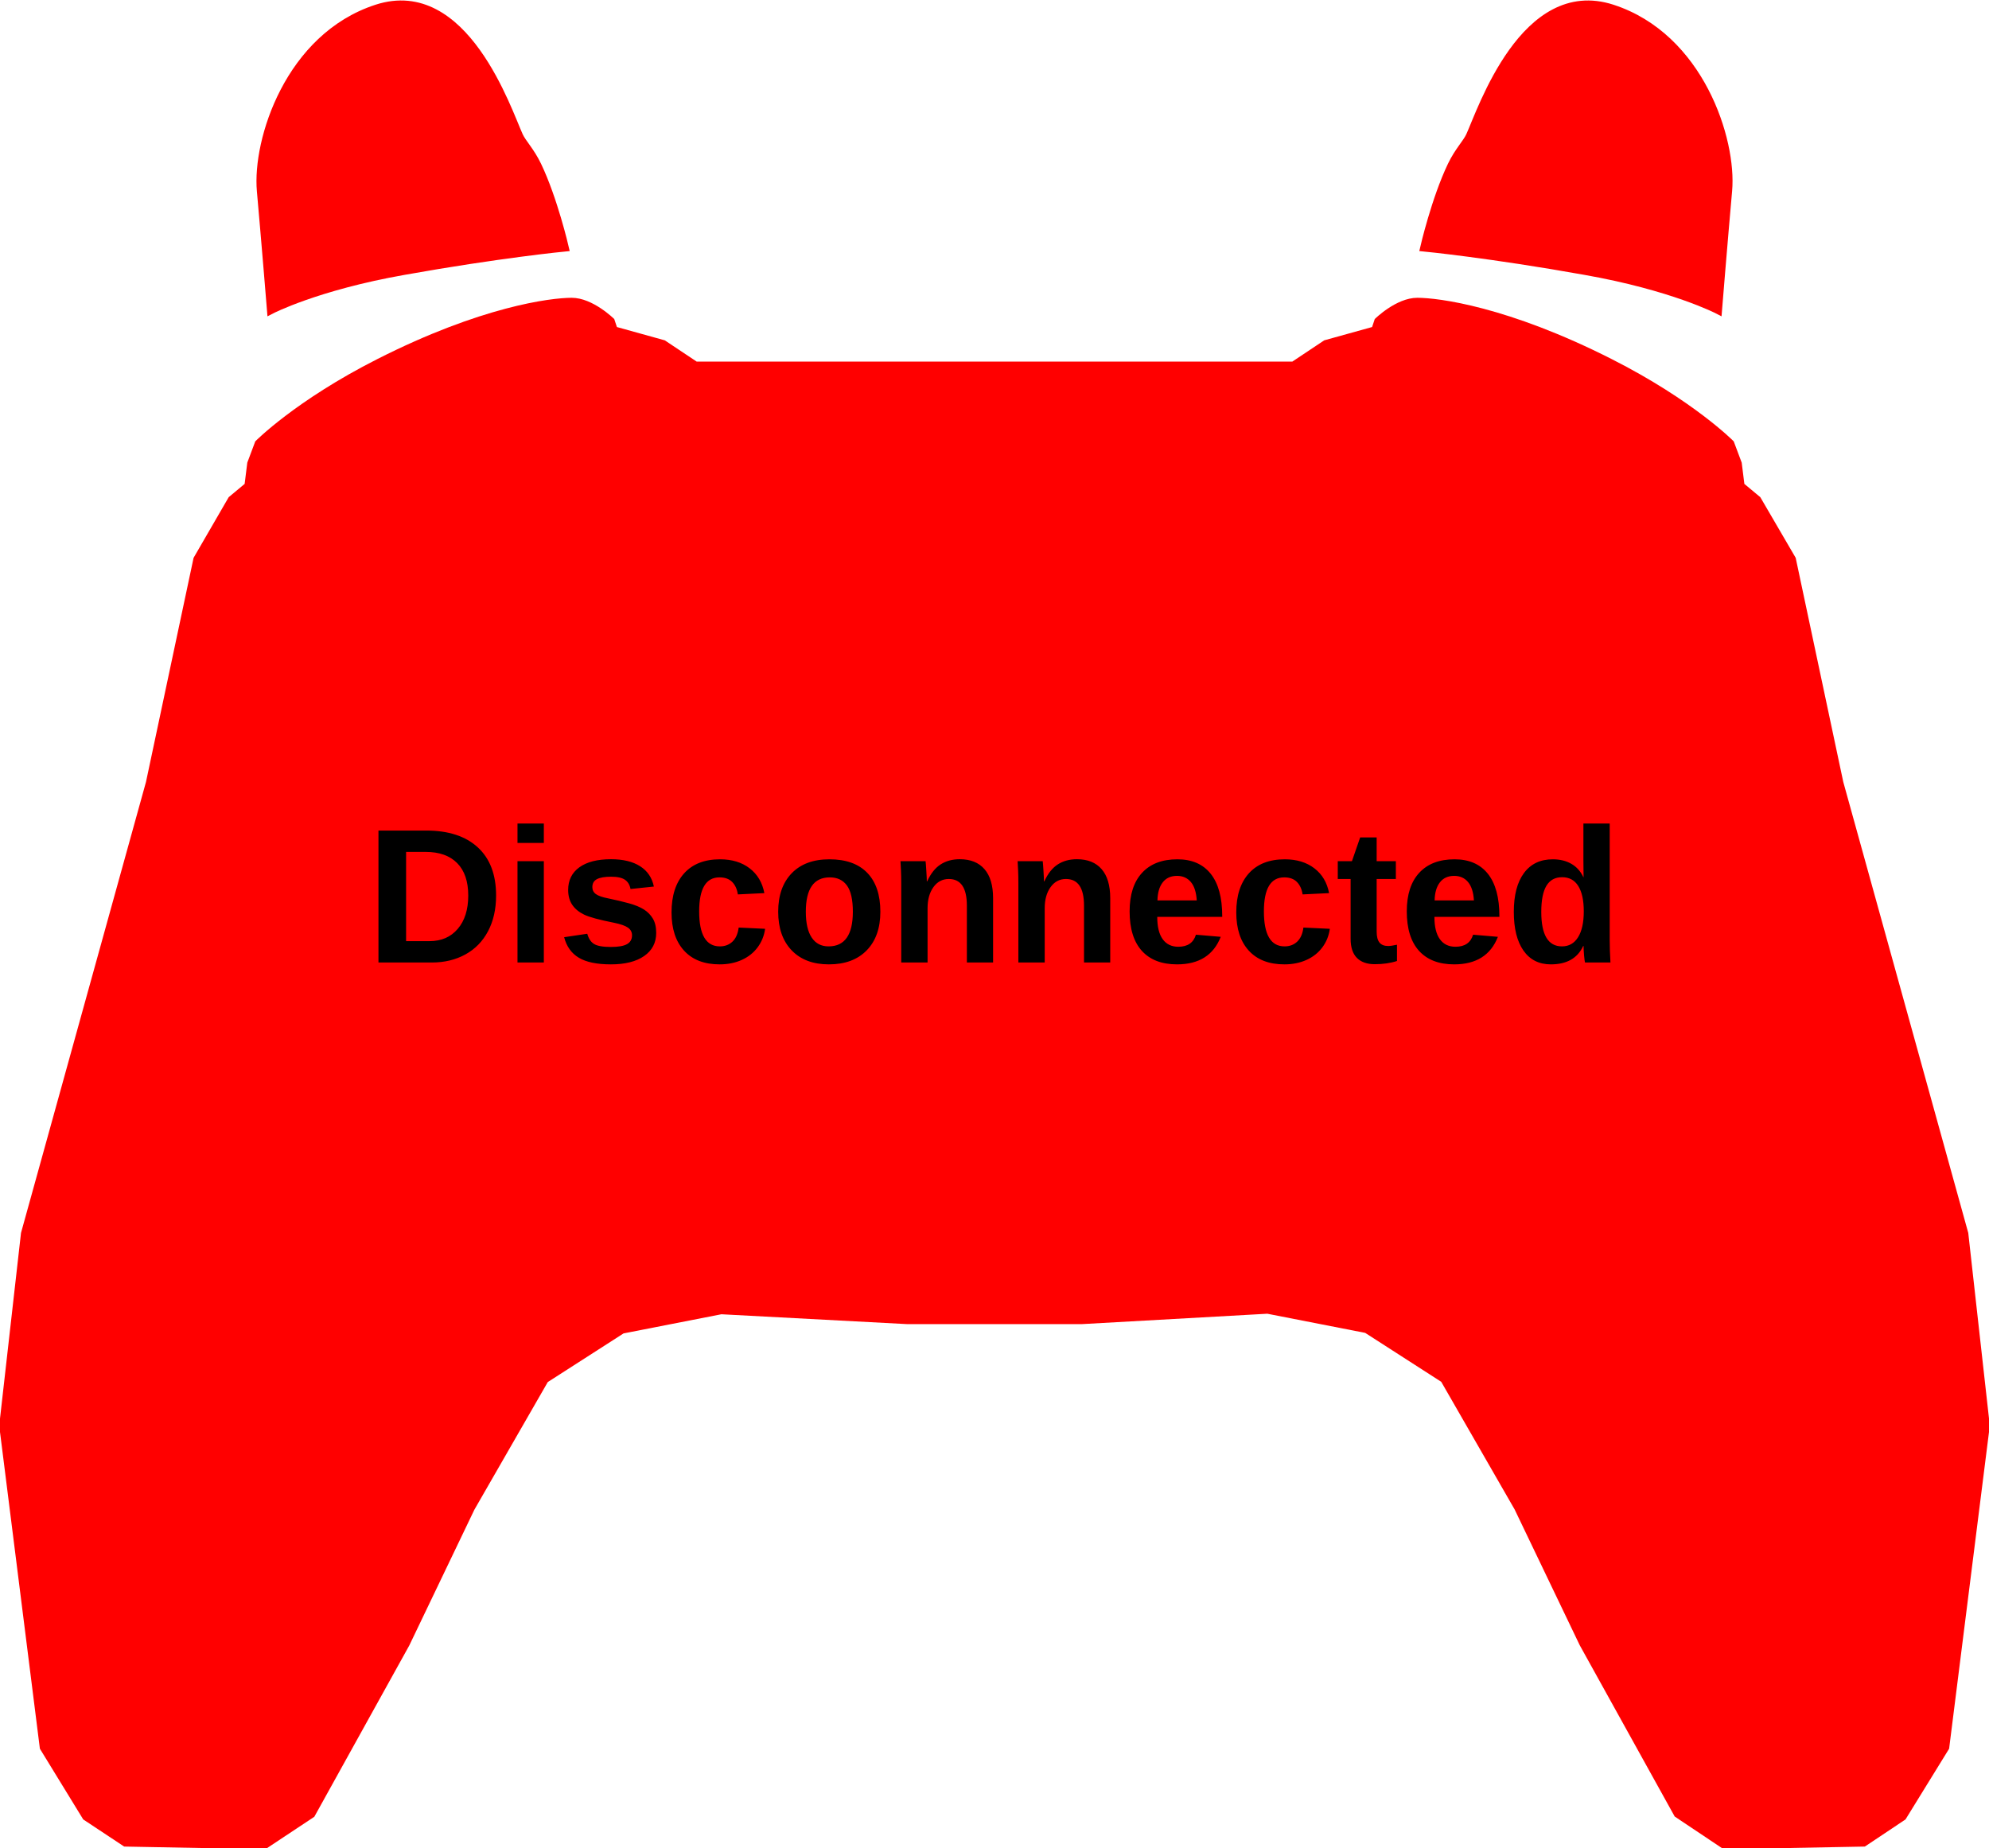
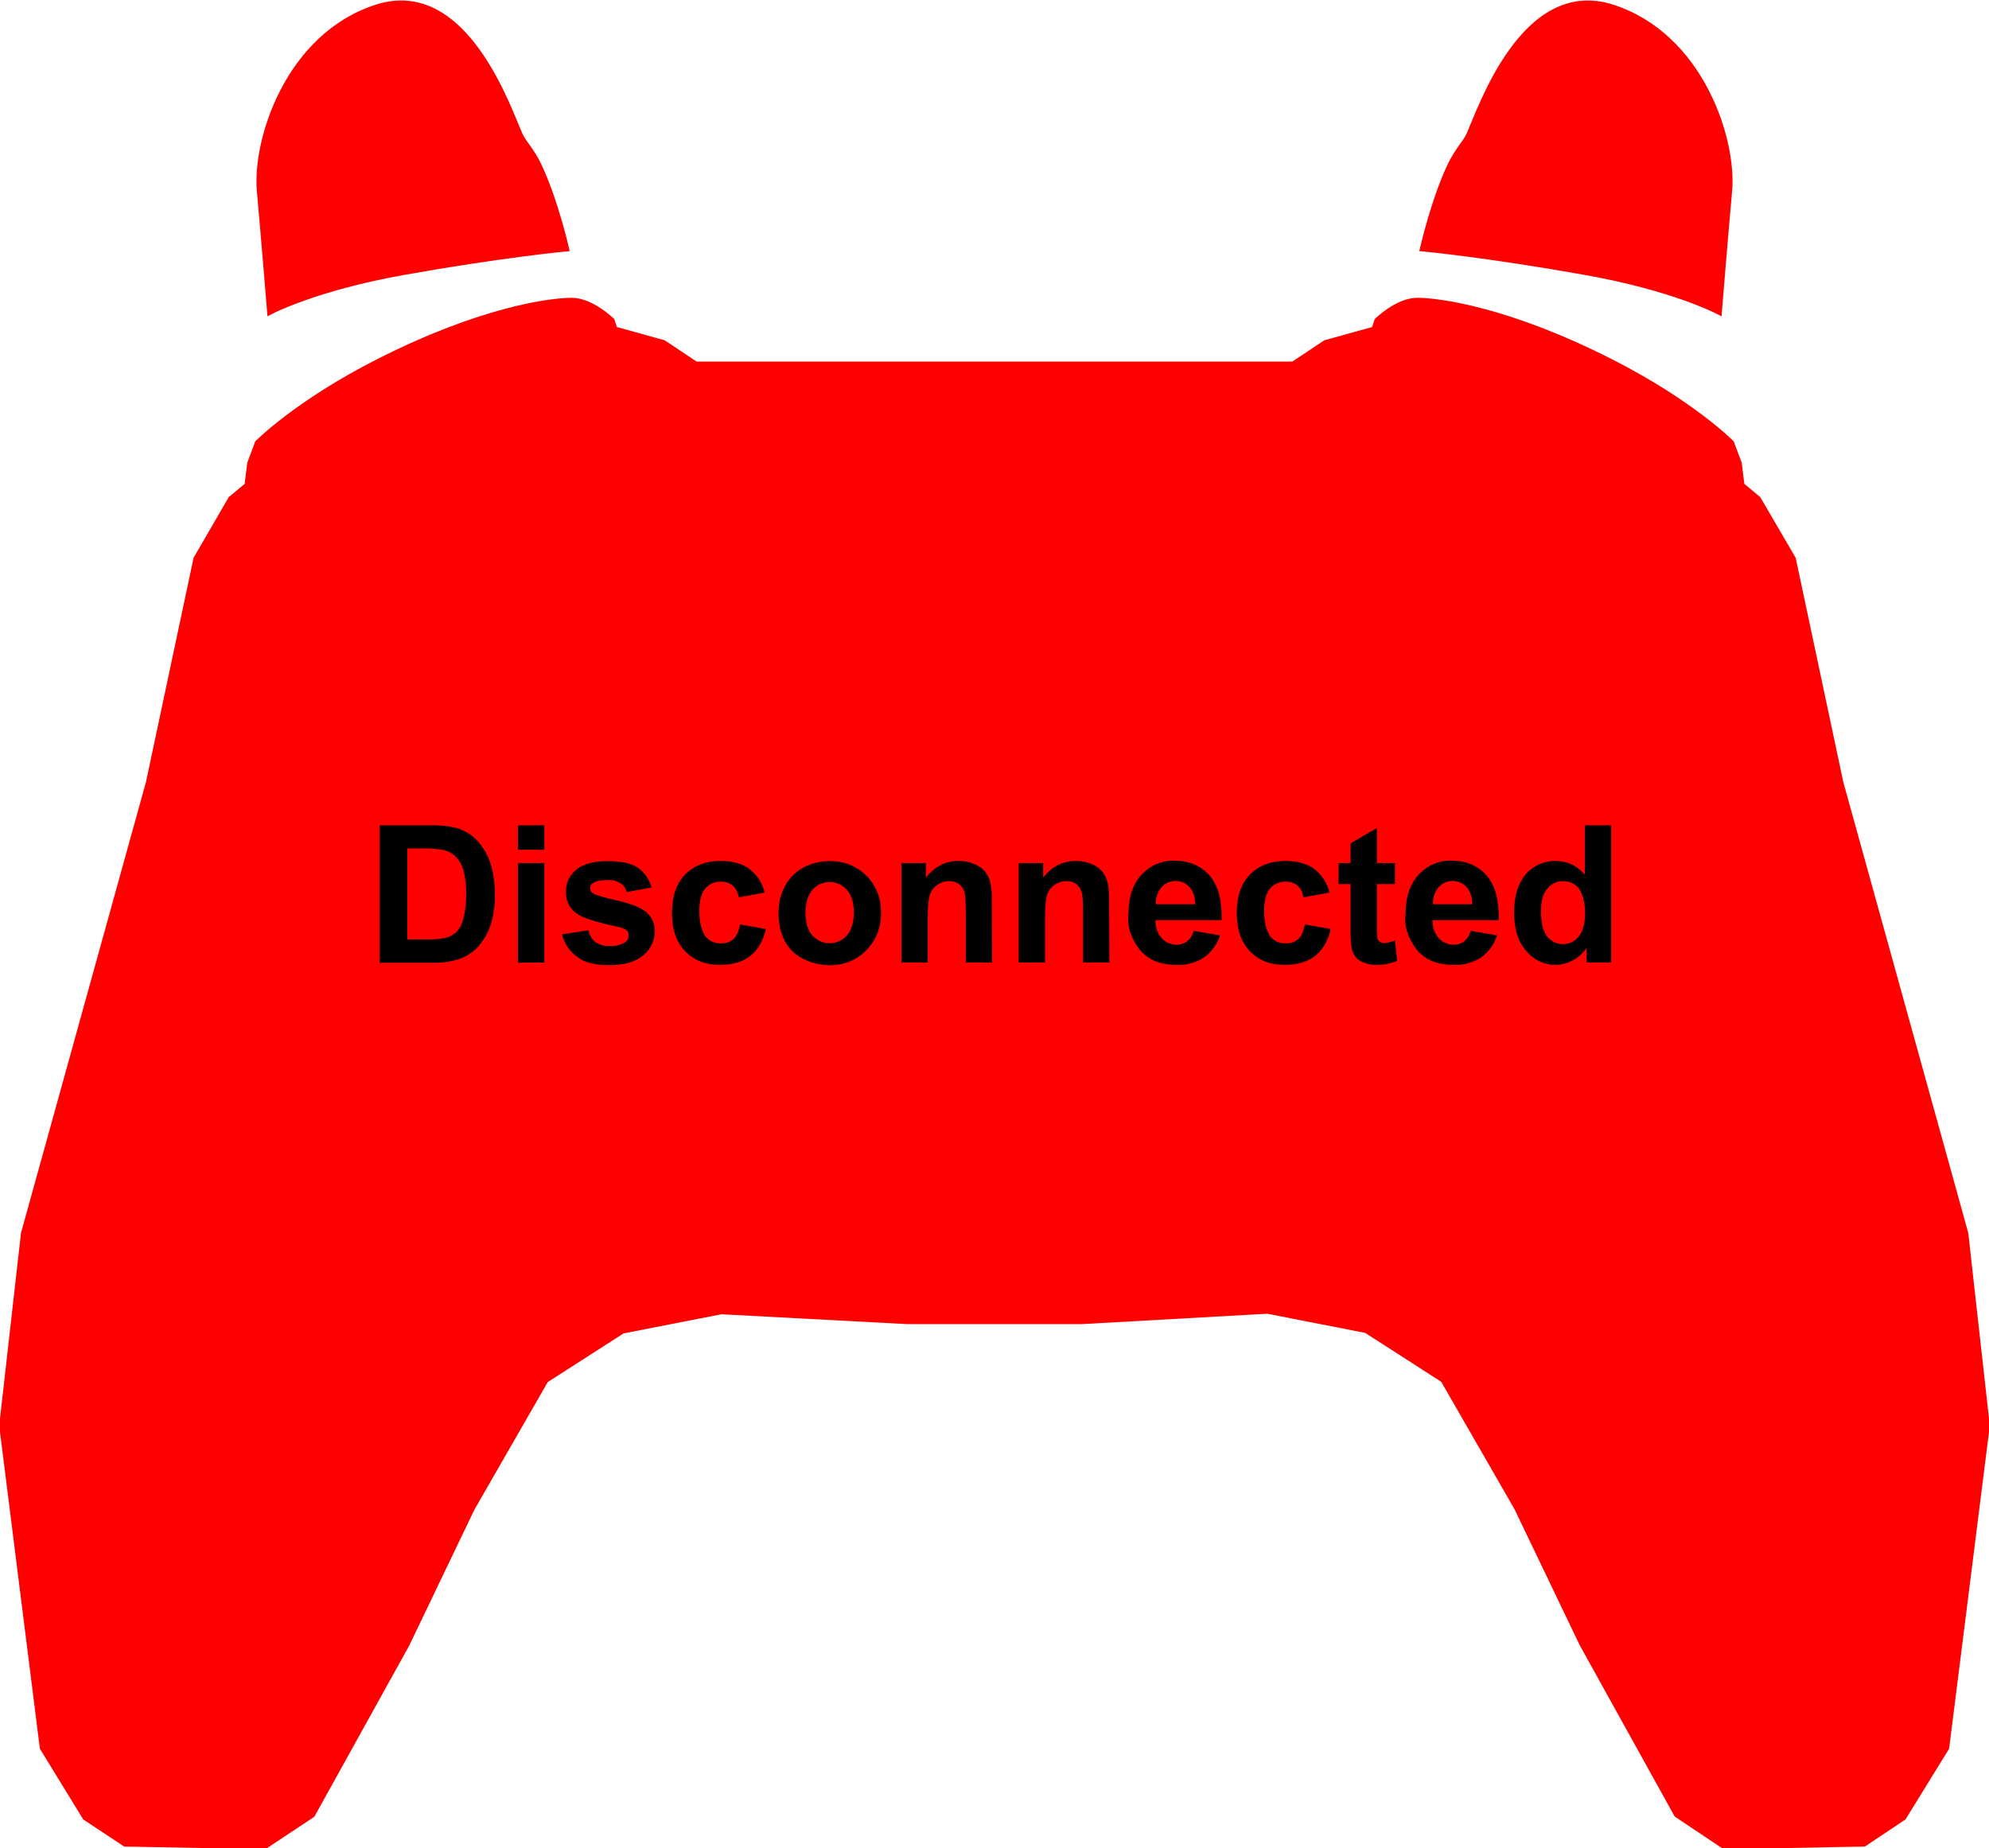
<svg xmlns="http://www.w3.org/2000/svg" width="748" height="695" viewBox="0 0 748 695">
  <defs>
-     <style>.cls-1,.cls-2{fill:red;}.cls-2{stroke:red;stroke-width:3px;}.cls-3{font-size:72.12px;font-family:Arial-BoldMT, Arial;font-weight:700;}</style>
+     <style>.cls-1,.cls-2{fill:red;}.cls-2{stroke:red;stroke-width:3px;}</style>
  </defs>
  <g id="assets">
    <path class="cls-1" d="M748.3,536.2,733,657.7l-16.4,26.6-15.3,10.2-53.1,1-18.4-12.3-35.7-64.4-24.5-51.1-27.6-48-28.6-18.4-36.8-7.2L407,498H341l-69.7-3.7-36.8,7.2L206,519.8l-27.6,48-24.5,51.1-35.7,64.4L99.8,695.5l-53.1-1L31.3,684.3,15,657.7-.3,536.2l8.2-72.5,47-169.6,17.9-84.3L86,187l6-5,1-8,3-8s15-15.3,46-31c38.9-19.7,65-23,73-23s16,8,16,8l1,3,18,5,12,8H486l12-8,18-5,1-3s8-8,16-8,34.1,3.3,73,23c31,15.7,46,31,46,31l3,8,1,8,6,5,13.3,22.8,17.9,84.3,47,169.6Z" />
    <path class="cls-2" d="M101.9,116.6s17.1-8.9,50-14.7c35.8-6.4,60.5-8.8,60.5-8.8s-4.2-18.2-10.3-30.9c-2.6-5.4-5.6-8.3-6.9-11.1-4.3-9.4-20.5-58.6-53.5-47.9S96.4,52.8,98.1,71.8,101.9,116.6,101.9,116.6Z" />
    <path class="cls-2" d="M646.1,116.6s-17.1-8.9-50-14.7c-35.8-6.4-60.5-8.8-60.5-8.8s4.2-18.2,10.3-30.9c2.6-5.4,5.6-8.3,6.9-11.1,4.3-9.4,20.5-58.6,53.5-47.9s45.3,49.5,43.6,68.5S646.1,116.6,646.1,116.6Z" />
-     <text class="cls-3" transform="translate(137.5 362)">Disconnected</text>
+     <path d="M142.8,310.4h19.1a37.2,37.2,0,0,1,9.8,1,17.3,17.3,0,0,1,7.8,4.8,22.6,22.6,0,0,1,4.9,8.4,38.1,38.1,0,0,1,1.7,12.2,33.9,33.9,0,0,1-1.6,11,22.8,22.8,0,0,1-5.5,9.1,18.3,18.3,0,0,1-7.3,4.1,31.5,31.5,0,0,1-9.2,1.1H142.8Zm10.4,8.7v34.2H161a28.4,28.4,0,0,0,6.3-.5,9.6,9.6,0,0,0,4.2-2.1,10.9,10.9,0,0,0,2.7-5,33.7,33.7,0,0,0,1.1-9.5,30.9,30.9,0,0,0-1.1-9.2,11.8,11.8,0,0,0-3-5,9.9,9.9,0,0,0-4.8-2.4,47.3,47.3,0,0,0-8.6-.5Z" />
+     <path d="M194.8,319.6v-9.2h9.9v9.2Zm0,42.5V324.6h9.9V362Z" />
+     <path d="M211.4,351.4l9.9-1.5a7.3,7.3,0,0,0,2.6,4.4,8.7,8.7,0,0,0,5.4,1.5,9.8,9.8,0,0,0,5.8-1.4,3.1,3.1,0,0,0,1.3-2.6,2.6,2.6,0,0,0-.7-1.9,7.9,7.9,0,0,0-3.3-1.3q-12-2.6-15.2-4.8a9.6,9.6,0,0,1-4.4-8.4,10.4,10.4,0,0,1,3.8-8.2q3.8-3.3,11.9-3.3t11.4,2.5a12.8,12.8,0,0,1,5.1,7.4l-9.3,1.7a5.8,5.8,0,0,0-2.3-3.3,8.3,8.3,0,0,0-4.8-1.2q-3.9,0-5.6,1.1a2.3,2.3,0,0,0-1.1,2,2.2,2.2,0,0,0,1,1.8q1.3,1,9.2,2.8t11,4.4a9.2,9.2,0,0,1,3.1,7.4,11.3,11.3,0,0,1-4.3,8.8q-4.3,3.7-12.7,3.7t-12.1-3.1A14.3,14.3,0,0,1,211.4,351.4Z" />
+     <path d="M287.6,335.7l-9.8,1.8a7.1,7.1,0,0,0-2.2-4.4,6.8,6.8,0,0,0-4.5-1.5,7.4,7.4,0,0,0-5.9,2.6q-2.2,2.6-2.2,8.5t2.2,9.4a7.3,7.3,0,0,0,6,2.7,6.7,6.7,0,0,0,4.6-1.6q1.8-1.6,2.5-5.5l9.7,1.7q-1.5,6.7-5.8,10.1t-11.5,3.4q-8.2,0-13.1-5.2t-4.9-14.3q0-9.3,4.9-14.4t13.2-5.2q6.8,0,10.9,2.9A16.3,16.3,0,0,1,287.6,335.7Z" />
+     <path d="M292.8,342.8a20.2,20.2,0,0,1,2.4-9.5,16.7,16.7,0,0,1,6.9-7,20.4,20.4,0,0,1,9.9-2.4,18.7,18.7,0,0,1,13.9,5.5,19,19,0,0,1,5.4,13.9,19.3,19.3,0,0,1-5.5,14.1,18.5,18.5,0,0,1-13.8,5.6,21.7,21.7,0,0,1-9.8-2.3,15.9,15.9,0,0,1-7.1-6.8A22.7,22.7,0,0,1,292.8,342.8Zm10.1.5q0,5.6,2.6,8.5a8.6,8.6,0,0,0,13,0q2.6-3,2.6-8.6t-2.6-8.5a8.6,8.6,0,0,0-13,0Q302.9,337.8,302.9,343.3Z" />
+     <path d="M373.1,362h-9.9V343q0-6.1-.6-7.8a5.5,5.5,0,0,0-2.1-2.8,5.9,5.9,0,0,0-3.4-1,7.9,7.9,0,0,0-4.6,1.4,7.1,7.1,0,0,0-2.8,3.7q-.8,2.3-.8,8.6V362H339V324.6h9.2v5.5q4.9-6.3,12.3-6.3a14.8,14.8,0,0,1,6,1.2,10,10,0,0,1,4.1,3,10.9,10.9,0,0,1,1.9,4.2,30.9,30.9,0,0,1,.5,6.7Z" />
+     <path d="M417.2,362h-9.9V343q0-6.1-.6-7.8a5.5,5.5,0,0,0-2.1-2.8,5.9,5.9,0,0,0-3.4-1,7.9,7.9,0,0,0-4.6,1.4,7.1,7.1,0,0,0-2.8,3.7q-.8,2.3-.8,8.6V362h-9.9V324.6h9.2v5.5q4.9-6.3,12.3-6.3a14.8,14.8,0,0,1,6,1.2,10,10,0,0,1,4.1,3,10.9,10.9,0,0,1,1.9,4.2,30.9,30.9,0,0,1,.5,6.7Z" />
+     <path d="M448.9,350.1l9.9,1.7a16.2,16.2,0,0,1-6,8.3,17.6,17.6,0,0,1-10.3,2.8q-9.8,0-14.4-6.4t-3.7-12.9q0-9.3,4.9-14.6a16,16,0,0,1,12.3-5.3q8.3,0,13.2,5.5t4.6,16.9H434.5a10,10,0,0,0,2.4,6.8,7.5,7.5,0,0,0,5.7,2.4,6.1,6.1,0,0,0,3.9-1.3A7.8,7.8,0,0,0,448.9,350.1Zm.6-10q-.1-4.3-2.2-6.5a7.1,7.1,0,0,0-10.5.1,9.1,9.1,0,0,0-2.1,6.4Z" />
+     <path d="M500,335.7l-9.8,1.8a7.1,7.1,0,0,0-2.2-4.4,6.8,6.8,0,0,0-4.5-1.5,7.4,7.4,0,0,0-5.9,2.6q-2.2,2.6-2.2,8.5t2.2,9.4a7.3,7.3,0,0,0,6,2.7,6.7,6.7,0,0,0,4.6-1.6q1.8-1.6,2.5-5.5l9.7,1.7q-1.5,6.7-5.8,10.1t-11.5,3.4q-8.2,0-13.1-5.2t-4.9-14.3q0-9.3,4.9-14.4t13.2-5.2q6.8,0,10.9,2.9A16.3,16.3,0,0,1,500,335.7Z" />
+     <path d="M524.6,324.6v7.9h-6.8v15.1a37.3,37.3,0,0,0,.2,5.3,2.2,2.2,0,0,0,.9,1.3,2.8,2.8,0,0,0,1.7.5,12.8,12.8,0,0,0,4-1l.8,7.7a19.7,19.7,0,0,1-7.8,1.5,12.4,12.4,0,0,1-4.8-.9,7,7,0,0,1-3.2-2.3,9.2,9.2,0,0,1-1.4-3.9,48,48,0,0,1-.3-7V332.5h-4.5v-7.9h4.5v-7.4l9.9-5.8v13.2Z" />
+     <path d="M553.1,350.1l9.9,1.7a16.2,16.2,0,0,1-6,8.3,17.6,17.6,0,0,1-10.3,2.8q-9.8,0-14.4-6.4t-3.7-12.9q0-9.3,4.9-14.6a16,16,0,0,1,12.3-5.3q8.3,0,13.2,5.5t4.6,16.9H538.7a10,10,0,0,0,2.4,6.8,7.5,7.5,0,0,0,5.7,2.4,6.1,6.1,0,0,0,3.9-1.3A7.8,7.8,0,0,0,553.1,350.1Zm.6-10q-.1-4.3-2.2-6.5a7.1,7.1,0,0,0-10.5.1,9.1,9.1,0,0,0-2.1,6.4Z" />
+     <path d="M605.9,362h-9.2v-5.5a14.8,14.8,0,0,1-5.4,4.8,13.9,13.9,0,0,1-6.3,1.6,14.2,14.2,0,0,1-11-5.2q-4.6-5.2-4.6-14.5t4.5-14.5a14.6,14.6,0,0,1,11.3-4.9A14,14,0,0,1,596,329V310.4h9.9Zm-26.4-19.5q0,6,1.7,8.7a7.5,7.5,0,0,0,6.7,3.9,7.3,7.3,0,0,0,5.8-2.9q2.4-2.9,2.4-8.7t-2.3-9.3a7.4,7.4,0,0,0-6-2.8,7.4,7.4,0,0,0-5.9,2.8Q579.5,337,579.5,342.5Z" />
  </g>
</svg>
